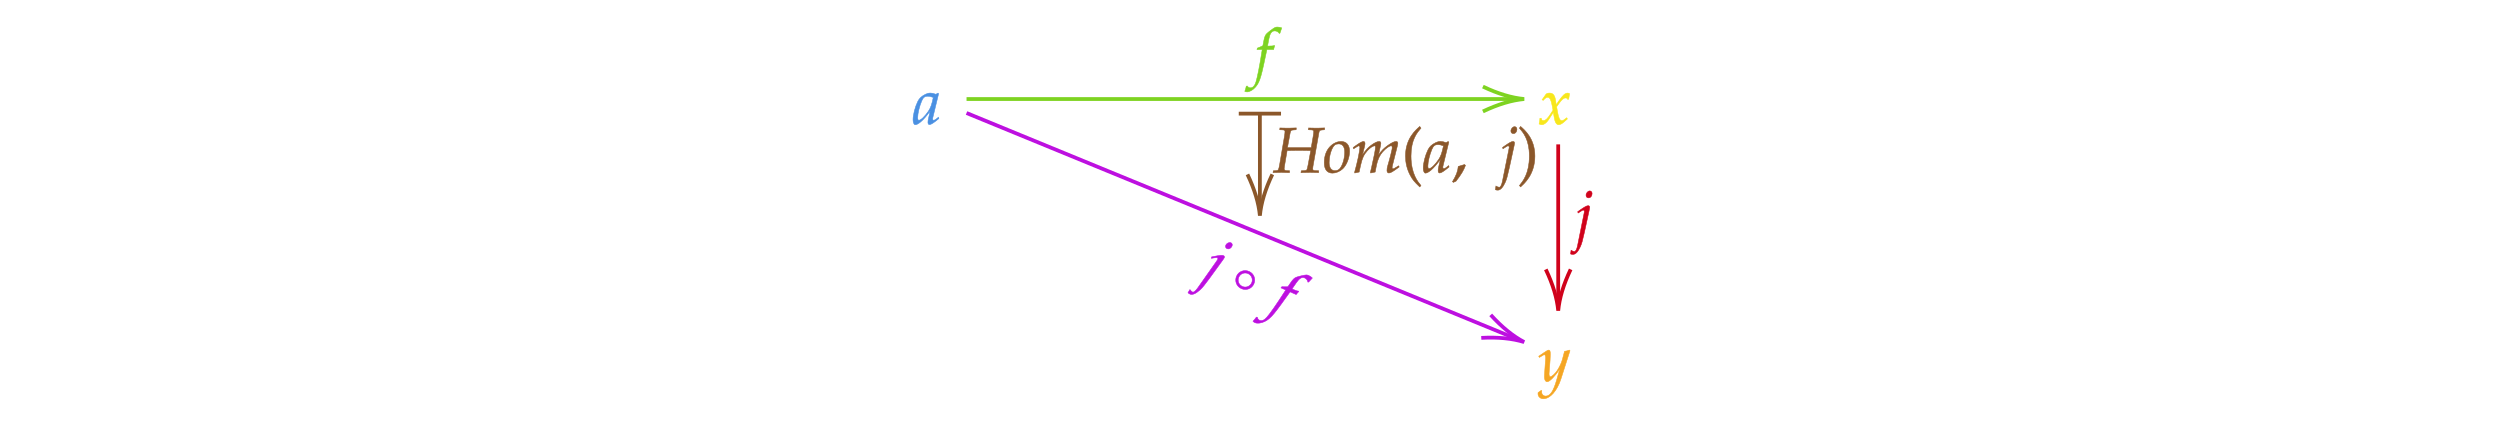
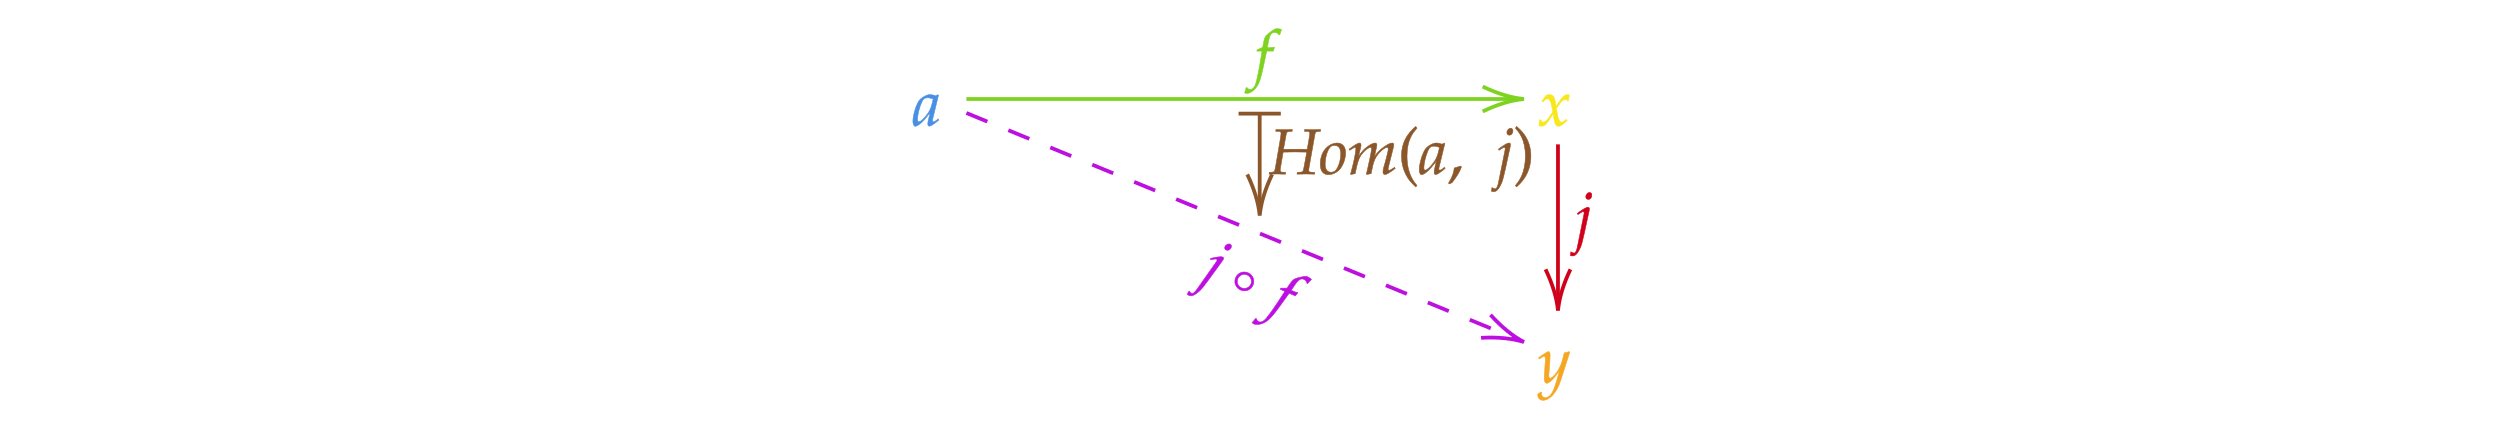
- <svg xmlns="http://www.w3.org/2000/svg" x="0" y="0" width="661.433" height="112.867" style="         width:661.433px;         height:112.867px;         background: transparent;         fill: none; ">
+ <svg xmlns="http://www.w3.org/2000/svg" x="0" y="0" width="661.533" height="112.967" style="         width:661.533px;         height:112.967px;         background: transparent;         fill: none; ">
  <svg class="role-diagram-draw-area">
    <g class="shapes-region" style="stroke: black; fill: none;">
      <g class="arrow-line">
        <path class="connection real" stroke-dasharray="" d="  M333.33,30.07 L333.33,55.07" style="stroke: rgb(139, 87, 42); stroke-opacity: 1; stroke-width: 1px; fill: none; fill-opacity: 1;" />
        <g stroke="rgb(139,87,42)" stroke-opacity="1" transform="matrix(-1.8369701987210297e-16,-1,1,-1.8369701987210297e-16,333.3333,57.06665)" style="stroke: rgb(139, 87, 42); stroke-width: 1px;">
          <path d=" M10.93,-3.29 Q4.96,-0.45 0,0 Q4.96,0.45 10.93,3.29" />
        </g>
        <g stroke="rgb(139,87,42)" stroke-opacity="1" transform="matrix(-1.8369701987210297e-16,-1,1,-1.8369701987210297e-16,333.3333,30.06665)" style="stroke: rgb(139, 87, 42); stroke-width: 1px;">
          <path d=" M0,5.59 L0,-5.59" />
        </g>
      </g>
      <g />
    </g>
    <g>
      <g class="connection-group">
        <g class="arrow-line">
          <path class="connection real" stroke-dasharray="" d="  M255.72,26.2 L401.26,26.2" style="stroke: rgb(126, 211, 33); stroke-opacity: 1; stroke-width: 1px; fill: none; fill-opacity: 1;" />
          <g stroke="rgb(126,211,33)" stroke-opacity="1" transform="matrix(-1,1.2246467991473532e-16,-1.2246467991473532e-16,-1,403.263,26.2)" style="stroke: rgb(126, 211, 33); stroke-width: 1px;">
            <path d=" M10.93,-3.29 Q4.96,-0.45 0,0 Q4.96,0.45 10.93,3.29" />
          </g>
        </g>
      </g>
      <g class="connection-group">
        <g class="arrow-line">
          <path class="connection real" stroke-dasharray="" d="  M412.26,38.2 L412.26,80.2" style="stroke: rgb(208, 2, 27); stroke-opacity: 1; stroke-width: 1px; fill: none; fill-opacity: 1;" />
          <g stroke="rgb(208,2,27)" stroke-opacity="1" transform="matrix(-1.8369701987210297e-16,-1,1,-1.8369701987210297e-16,412.263,82.2)" style="stroke: rgb(208, 2, 27); stroke-width: 1px;">
            <path d=" M10.93,-3.29 Q4.96,-0.45 0,0 Q4.96,0.45 10.93,3.29" />
          </g>
        </g>
      </g>
      <g class="connection-group">
        <g class="arrow-line">
-           <path class="connection real" stroke-dasharray="" d="  M255.72,29.9 L401.41,89.74" style="stroke: rgb(189, 16, 224); stroke-width: 1px; fill: none; fill-opacity: 1; stroke-opacity: 1;" />
-           <g stroke="rgb(189,16,224)" transform="matrix(-0.9250109,-0.3799405,0.3799405,-0.9250109,403.263,90.50315)" style="stroke: rgb(189, 16, 224); stroke-width: 1px;" stroke-opacity="1">
+           <path class="connection real" stroke-dasharray="6 6" d="  M255.72,29.9 L401.41,89.74" style="stroke: rgb(189, 16, 224); stroke-opacity: 1; stroke-width: 1px; fill: none; fill-opacity: 1;" />
+           <g stroke="rgb(189,16,224)" stroke-opacity="1" transform="matrix(-0.9250109,-0.3799405,0.3799405,-0.9250109,403.263,90.50315)" style="stroke: rgb(189, 16, 224); stroke-width: 1px;">
            <path d=" M10.93,-3.29 Q4.96,-0.45 0,0 Q4.96,0.45 10.93,3.29" />
          </g>
        </g>
      </g>
    </g>
    <g />
    <g />
  </svg>
  <svg width="660" height="111.433" style="width:660px;height:111.433px;font-family:Asana-Math, Asana;background:transparent;">
    <g>
      <g>
        <g>
-           <g transform="matrix(1,0,0,1,241.5,32.81665)">
+           <g transform="matrix(1,0,0,1,241.5,33.23334)">
            <path transform="matrix(0.017,0,0,-0.017,0,0)" d="M271 204L242 77C238 60 236 42 236 26C236 4 245 -9 260 -9C283 -9 324 17 406 85L399 106C375 86 346 59 324 59C315 59 309 68 309 82C309 87 309 90 310 93L402 472L392 481L359 463C318 478 301 482 274 482C246 482 226 477 199 464C137 433 104 403 79 354C35 265 4 145 4 67C4 23 19 -11 38 -11C75 -11 155 41 271 204ZM319 414C297 305 278 253 244 201C187 117 126 59 94 59C82 59 76 72 76 99C76 163 104 280 139 360C163 415 186 433 234 433C257 433 275 429 319 414Z" stroke="rgb(74,144,226)" stroke-opacity="1" stroke-width="8" fill="rgb(74,144,226)" fill-opacity="1" />
          </g>
        </g>
      </g>
    </g>
    <g>
      <g>
        <g>
-           <g transform="matrix(1,0,0,1,407.05,32.81665)">
+           <g transform="matrix(1,0,0,1,407.05,33.23334)">
            <path transform="matrix(0.017,0,0,-0.017,0,0)" d="M9 1C24 -7 40 -11 52 -11C85 -11 124 18 155 65L231 182L242 113C255 28 278 -11 314 -11C336 -11 368 6 400 35L449 79L440 98C404 68 379 53 363 53C348 53 335 63 325 83C316 102 305 139 300 168L282 269L317 318C364 383 391 406 422 406C438 406 450 398 455 383L469 387L484 472C472 479 463 482 454 482C414 482 374 446 312 354L275 299L269 347C257 446 230 482 171 482C145 482 123 474 114 461L56 378L73 368C103 402 123 416 142 416C175 416 197 375 214 277L225 215L185 153C142 86 108 54 80 54C65 54 54 58 52 63L41 91L21 88C21 53 13 27 9 1Z" stroke="rgb(248,231,28)" stroke-opacity="1" stroke-width="8" fill="rgb(248,231,28)" fill-opacity="1" />
          </g>
        </g>
      </g>
    </g>
    <g>
      <g>
        <g>
-           <g transform="matrix(1,0,0,1,407.05,100.8167)">
+           <g transform="matrix(1,0,0,1,407.05,101.2333)">
            <path transform="matrix(0.017,0,0,-0.017,0,0)" d="M-7 -180C-8 -187 -8 -193 -8 -198C-8 -241 29 -276 74 -276C180 -276 290 -152 349 33L490 473L479 482C450 471 427 465 405 463L370 331C358 284 323 211 290 162C255 111 206 67 184 67C172 67 163 90 164 115L180 322C182 353 184 391 184 419C184 464 177 482 160 482C147 482 133 475 85 442L3 386L14 368L64 398C69 401 80 410 89 410C103 410 111 391 111 358C111 357 111 351 110 343L93 100L92 60C92 18 110 -11 135 -11C172 -11 256 74 331 187L282 16C231 -161 181 -234 111 -234C76 -234 49 -207 49 -172C49 -167 50 -159 51 -150L41 -146Z" stroke="rgb(245,166,35)" stroke-opacity="1" stroke-width="8" fill="rgb(245,166,35)" fill-opacity="1" />
          </g>
        </g>
      </g>
    </g>
    <g>
      <g>
        <g>
-           <g transform="matrix(1,0,0,1,415.7667,62.61667)">
+           <g transform="matrix(1,0,0,1,415.7667,63.03336)">
            <path transform="matrix(0.017,0,0,-0.017,0,0)" d="M194 351L94 -144C83 -196 65 -231 47 -231C33 -231 15 -225 -6 -212L-14 -269C-4 -274 9 -276 24 -276C64 -276 104 -233 140 -152C160 -107 174 -57 202 70L278 420C282 438 284 451 284 457C284 473 275 482 259 482C237 482 200 461 125 408L97 388L104 368L136 389C173 412 176 414 183 414C193 414 201 404 201 391C201 382 194 356 194 351ZM285 712C256 712 227 679 227 645C227 620 242 604 266 604C297 604 321 633 321 671C321 695 306 712 285 712Z" stroke="rgb(208,2,27)" stroke-opacity="1" stroke-width="8" fill="rgb(208,2,27)" fill-opacity="1" />
          </g>
        </g>
      </g>
    </g>
    <g>
      <g>
        <g>
-           <g transform="matrix(1,0,0,1,336.8666,45.61667)">
+           <g transform="matrix(1,0,0,1,335.8666,46.03336)">
            <path transform="matrix(0.017,0,0,-0.017,0,0)" d="M221 385L263 613C270 652 277 658 314 661L356 664L359 692L335 692L245 689C229 689 211 689 168 690L104 692L101 664L148 662C172 661 183 653 183 635C183 621 179 590 174 559L100 125C83 33 82 32 42 28L1 25L-3 -3L39 -2C87 -1 110 0 129 0L226 -3L252 -3L255 25L206 28C179 30 170 37 170 58C170 67 171 74 174 93L216 340L277 341C339 342 381 343 400 343C419 343 460 342 523 341L584 340L544 125C535 76 528 48 523 42C519 34 508 30 486 28L436 25L432 -3L488 -2C532 -1 562 0 573 0C589 0 620 -1 663 -2L705 -3L708 25L650 28C624 29 614 37 614 58C614 67 615 76 618 93L710 613C717 652 723 657 761 661L797 664L800 692L784 692L693 689C678 689 657 689 613 690L550 692L547 664L595 662C619 661 630 653 630 635C630 621 626 589 621 559L591 385ZM794 152C794 46 839 -11 922 -11C977 -11 1037 15 1082 57C1144 116 1188 230 1188 331C1188 425 1138 482 1055 482C951 482 794 382 794 152ZM1018 444C1079 444 1112 399 1112 315C1112 219 1081 113 1037 60C1019 39 993 27 962 27C904 27 870 72 870 151C870 264 909 387 958 427C971 438 994 444 1018 444ZM1950 103L1924 86C1895 67 1873 56 1863 56C1856 56 1850 65 1850 76C1850 86 1852 95 1857 116L1932 413C1936 430 1939 446 1939 454C1939 471 1929 482 1913 482C1884 482 1846 464 1785 421C1722 376 1687 341 1638 272L1668 409C1672 429 1675 444 1675 451C1675 470 1665 482 1649 482C1619 482 1573 460 1518 418C1474 384 1454 363 1389 275L1422 408C1426 424 1428 439 1428 451C1428 470 1419 482 1405 482C1384 482 1346 461 1272 408L1244 388L1251 368C1288 391 1323 414 1330 414C1341 414 1348 404 1348 389C1348 338 1307 145 1266 2L1269 -9L1337 6L1359 108C1383 219 1410 278 1465 338C1507 384 1552 414 1580 414C1587 414 1591 406 1591 393C1591 358 1569 244 1528 69L1512 2L1517 -9L1586 6L1607 113C1623 194 1657 269 1701 318C1756 379 1806 414 1838 414C1846 414 1851 405 1851 389C1851 365 1848 351 1826 264C1786 105 1770 84 1770 31C1770 6 1781 -9 1800 -9C1826 -9 1862 12 1960 85Z" stroke="rgb(139,87,42)" stroke-opacity="1" stroke-width="8" fill="rgb(139,87,42)" fill-opacity="1" />
          </g>
        </g>
        <g>
-           <g transform="matrix(1,0,0,1,370.8333,45.79999)">
+           <g transform="matrix(1,0,0,1,369.8333,45.80002)">
            <path transform="matrix(0.017,0,0,-0.017,0,0)" d="M146 266C146 526 243 632 301 700L282 726C225 675 60 542 60 266C60 159 85 58 133 -32C168 -99 200 -138 282 -215L301 -194C255 -137 146 -15 146 266Z" stroke="rgb(139,87,42)" stroke-opacity="1" stroke-width="8" fill="rgb(139,87,42)" fill-opacity="1" />
          </g>
        </g>
        <g>
-           <g transform="matrix(1,0,0,1,376.4833,45.61667)">
+           <g transform="matrix(1,0,0,1,375.4833,46.03336)">
            <path transform="matrix(0.017,0,0,-0.017,0,0)" d="M271 204L242 77C238 60 236 42 236 26C236 4 245 -9 260 -9C283 -9 324 17 406 85L399 106C375 86 346 59 324 59C315 59 309 68 309 82C309 87 309 90 310 93L402 472L392 481L359 463C318 478 301 482 274 482C246 482 226 477 199 464C137 433 104 403 79 354C35 265 4 145 4 67C4 23 19 -11 38 -11C75 -11 155 41 271 204ZM319 414C297 305 278 253 244 201C187 117 126 59 94 59C82 59 76 72 76 99C76 163 104 280 139 360C163 415 186 433 234 433C257 433 275 429 319 414Z" stroke="rgb(139,87,42)" stroke-opacity="1" stroke-width="8" fill="rgb(139,87,42)" fill-opacity="1" />
          </g>
        </g>
        <g>
-           <g transform="matrix(1,0,0,1,384.0167,45.61667)">
+           <g transform="matrix(1,0,0,1,383.0167,46.03336)">
            <path transform="matrix(0.017,0,0,-0.017,0,0)" d="M204 123C177 114 159 108 106 93C99 17 74 -48 16 -144L30 -155L71 -136C152 -31 190 32 218 109Z" stroke="rgb(139,87,42)" stroke-opacity="1" stroke-width="8" fill="rgb(139,87,42)" fill-opacity="1" />
          </g>
        </g>
        <g>
-           <g transform="matrix(1,0,0,1,391.65,45.61667)">
+           <g transform="matrix(1,0,0,1,390.65,46.03336)">
            <path transform="matrix(0.017,0,0,-0.017,0,0)" d="M443 351L343 -144C332 -196 314 -231 296 -231C282 -231 264 -225 243 -212L235 -269C245 -274 258 -276 273 -276C313 -276 353 -233 389 -152C409 -107 423 -57 451 70L527 420C531 438 533 451 533 457C533 473 524 482 508 482C486 482 449 461 374 408L346 388L353 368L385 389C422 412 425 414 432 414C442 414 450 404 450 391C450 382 443 356 443 351ZM534 712C505 712 476 679 476 645C476 620 491 604 515 604C546 604 570 633 570 671C570 695 555 712 534 712Z" stroke="rgb(139,87,42)" stroke-opacity="1" stroke-width="8" fill="rgb(139,87,42)" fill-opacity="1" />
          </g>
        </g>
        <g>
-           <g transform="matrix(1,0,0,1,401.45,45.79999)">
+           <g transform="matrix(1,0,0,1,400.45,45.80002)">
            <path transform="matrix(0.017,0,0,-0.017,0,0)" d="M51 726L32 700C87 636 187 526 187 266C187 -10 83 -131 32 -194L51 -215C104 -165 273 -23 273 265C273 542 108 675 51 726Z" stroke="rgb(139,87,42)" stroke-opacity="1" stroke-width="8" fill="rgb(139,87,42)" fill-opacity="1" />
          </g>
        </g>
      </g>
    </g>
    <g>
      <g>
        <g>
-           <g transform="matrix(1,0,0,1,329.7667,19.61667)">
+           <g transform="matrix(1,0,0,1,329.7667,20.03336)">
            <path transform="matrix(0.017,0,0,-0.017,0,0)" d="M345 437L329 437L350 549C366 635 394 673 440 673C470 673 497 658 512 634L522 638C527 654 537 685 545 705L550 720C534 727 503 733 480 733C469 733 453 730 445 726C421 715 339 654 316 630C294 608 282 578 271 521L256 442C215 422 195 414 170 405L165 383L246 383L237 327C207 132 170 -54 148 -123C130 -182 100 -213 64 -213C41 -213 30 -206 12 -184L-2 -188C-6 -211 -20 -259 -25 -268C-16 -273 -1 -276 10 -276C51 -276 105 -245 144 -198C215 -114 235 -18 319 383L423 383C427 402 434 425 440 439L436 446C407 439 408 437 345 437Z" stroke="rgb(126,211,33)" stroke-opacity="1" stroke-width="8" fill="rgb(126,211,33)" fill-opacity="1" />
          </g>
        </g>
      </g>
    </g>
-     <g transform="matrix(0.9153818,0.4025869,-0.4025869,0.9153818,57.48139,-127.4784)">
+     <g transform="matrix(0.9153818,0.4025869,-0.4025869,0.9153818,57.4814,-127.4784)">
      <g>
        <g>
-           <g transform="matrix(1,0,0,1,317.8333,79.61667)">
+           <g transform="matrix(1,0,0,1,317.8333,80.03336)">
            <path transform="matrix(0.017,0,0,-0.017,0,0)" d="M194 351L94 -144C83 -196 65 -231 47 -231C33 -231 15 -225 -6 -212L-14 -269C-4 -274 9 -276 24 -276C64 -276 104 -233 140 -152C160 -107 174 -57 202 70L278 420C282 438 284 451 284 457C284 473 275 482 259 482C237 482 200 461 125 408L97 388L104 368L136 389C173 412 176 414 183 414C193 414 201 404 201 391C201 382 194 356 194 351ZM285 712C256 712 227 679 227 645C227 620 242 604 266 604C297 604 321 633 321 671C321 695 306 712 285 712Z" stroke="rgb(189,16,224)" stroke-opacity="1" stroke-width="8" fill="rgb(189,16,224)" fill-opacity="1" />
          </g>
        </g>
        <g>
-           <g transform="matrix(1,0,0,1,326.8,79.61667)">
+           <g transform="matrix(1,0,0,1,326.7833,80.03336)">
            <path transform="matrix(0.017,0,0,-0.017,0,0)" d="M342 271C342 352 277 417 195 417C112 417 47 352 47 271C47 188 112 124 195 124C277 124 342 188 342 271ZM304 271C304 209 254 161 195 161C133 161 85 209 85 271C85 331 133 380 195 380C254 380 304 331 304 271Z" stroke="rgb(189,16,224)" stroke-opacity="1" stroke-width="8" fill="rgb(189,16,224)" fill-opacity="1" />
          </g>
        </g>
        <g>
-           <g transform="matrix(1,0,0,1,336.8,79.61667)">
+           <g transform="matrix(1,0,0,1,336.7833,80.03336)">
            <path transform="matrix(0.017,0,0,-0.017,0,0)" d="M345 437L329 437L350 549C366 635 394 673 440 673C470 673 497 658 512 634L522 638C527 654 537 685 545 705L550 720C534 727 503 733 480 733C469 733 453 730 445 726C421 715 339 654 316 630C294 608 282 578 271 521L256 442C215 422 195 414 170 405L165 383L246 383L237 327C207 132 170 -54 148 -123C130 -182 100 -213 64 -213C41 -213 30 -206 12 -184L-2 -188C-6 -211 -20 -259 -25 -268C-16 -273 -1 -276 10 -276C51 -276 105 -245 144 -198C215 -114 235 -18 319 383L423 383C427 402 434 425 440 439L436 446C407 439 408 437 345 437Z" stroke="rgb(189,16,224)" stroke-opacity="1" stroke-width="8" fill="rgb(189,16,224)" fill-opacity="1" />
          </g>
        </g>
      </g>
    </g>
  </svg>
</svg>
